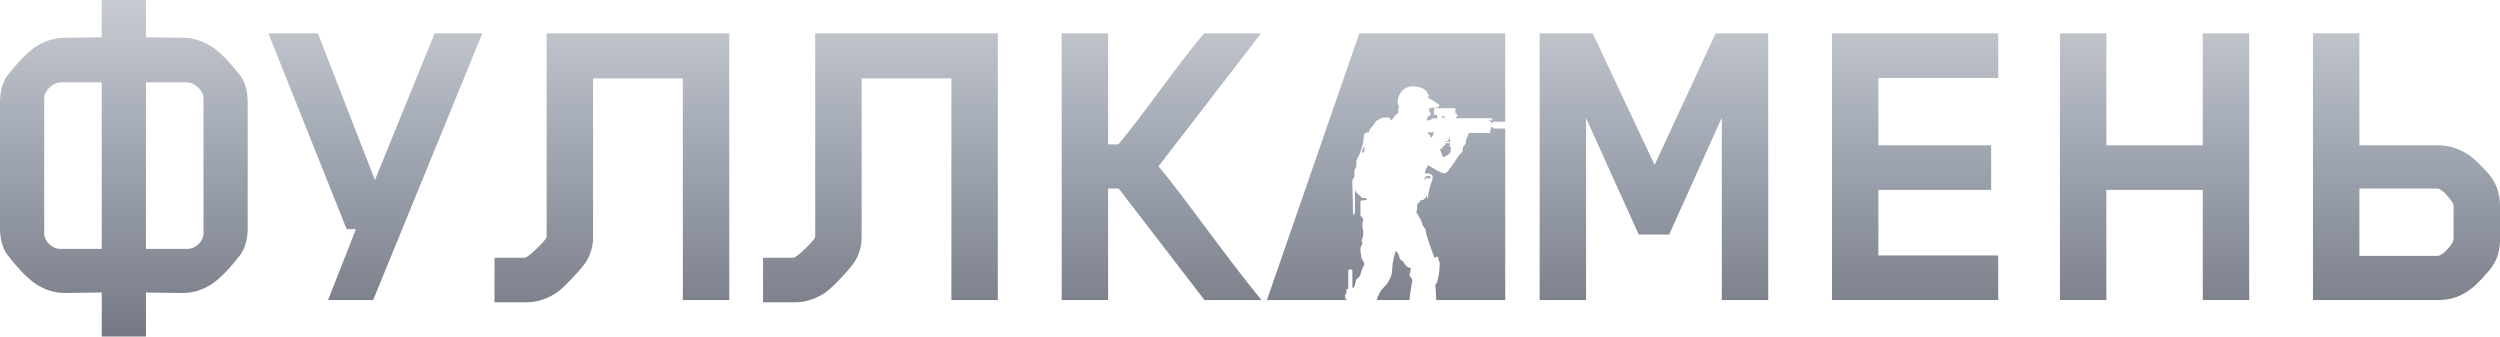
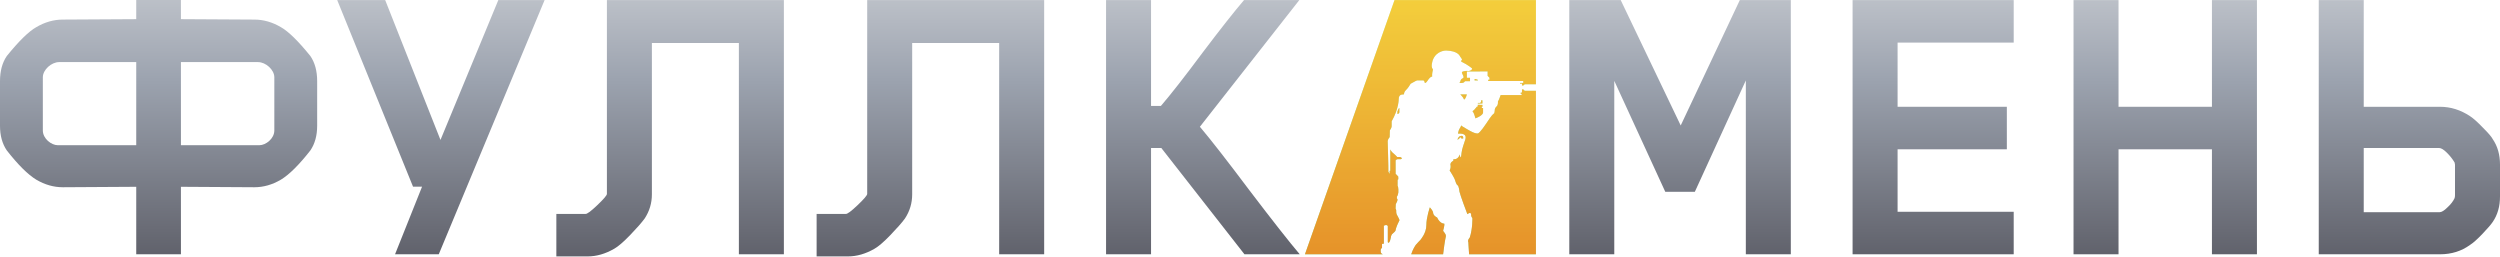
- <svg xmlns="http://www.w3.org/2000/svg" preserveAspectRatio="none" width="100%" height="100%" overflow="visible" style="display: block;" viewBox="0 0 156 21" fill="none">
-   <g id="Union">
-     <path fill-rule="evenodd" clip-rule="evenodd" d="M9.108 2.327L11.411 2.356C11.998 2.356 12.57 2.522 13.122 2.852C13.606 3.131 14.238 3.759 15.016 4.735C15.31 5.171 15.456 5.721 15.456 6.384V14.255C15.456 14.9 15.309 15.44 15.016 15.876C14.29 16.817 13.658 17.453 13.122 17.784C12.569 18.115 11.999 18.282 11.411 18.282L9.108 18.253V21H6.348V18.253L4.043 18.282C3.456 18.282 2.885 18.115 2.332 17.784C1.797 17.453 1.166 16.817 0.441 15.876C0.147 15.44 3.91618e-05 14.9 0 14.255V6.384C2.67288e-05 5.721 0.147 5.171 0.441 4.735C1.218 3.76 1.849 3.131 2.332 2.852C2.885 2.522 3.456 2.357 4.043 2.356L6.348 2.327V0H9.108V2.327ZM3.806 5.139C3.312 5.14 2.759 5.637 2.758 6.135V14.561C2.758 15.105 3.312 15.528 3.716 15.529H6.348V5.139H3.806ZM9.108 15.529H11.739C12.143 15.529 12.698 15.106 12.698 14.561V6.135C12.697 5.637 12.143 5.139 11.649 5.139H9.108V15.529Z" fill="url(#paint0_linear_0_129)" />
-     <path d="M45.506 18.723H42.609V4.892H37.009V14.799C37.009 15.374 36.852 15.904 36.539 16.387C36.337 16.665 36.024 17.026 35.601 17.471C35.179 17.915 34.839 18.213 34.581 18.361C34.011 18.695 33.44 18.863 32.87 18.863H30.856V16.081H32.731C32.823 16.099 33.073 15.913 33.477 15.524C33.9 15.116 34.111 14.864 34.111 14.771V2.08H45.506V18.723Z" fill="url(#paint1_linear_0_129)" />
-     <path d="M62.264 18.723H59.367V4.892H53.766V14.799C53.766 15.374 53.611 15.904 53.298 16.387C53.096 16.665 52.782 17.026 52.359 17.471C51.936 17.916 51.596 18.213 51.339 18.361C50.769 18.695 50.198 18.863 49.628 18.863H47.614V16.081H49.491C49.584 16.098 49.832 15.912 50.235 15.524C50.658 15.116 50.869 14.864 50.869 14.771V2.08H62.264V18.723Z" fill="url(#paint2_linear_0_129)" />
-     <path d="M23.396 11.237L27.12 2.08H30.099L23.285 18.723H20.472L22.208 14.299H21.631L16.747 2.08H19.836L23.396 11.237Z" fill="url(#paint3_linear_0_129)" />
-     <path d="M69.146 9.011H69.78C70.424 8.25 71.316 7.09 72.456 5.532C73.615 3.973 74.507 2.822 75.132 2.08H78.691L72.292 10.374C72.972 11.19 74.038 12.582 75.49 14.548C76.961 16.514 78.038 17.906 78.718 18.723H75.159L69.808 11.766H69.146V18.723H66.249V2.08H69.146V9.011Z" fill="url(#paint4_linear_0_129)" />
-     <path d="M93.926 7.591H93.204L93.113 7.672H93.027V7.547H92.903V7.506H93.113V7.379H90.855V7.294H90.938V7.163L90.817 7.042V6.75L89.479 6.754V7.167H89.684V7.39H89.355C89.3 7.534 89.071 7.506 89.071 7.506C89.048 7.508 89.025 7.505 89.002 7.506C89.03 7.451 89.055 7.412 89.057 7.409C89.058 7.401 89.079 7.28 89.168 7.219C89.168 7.219 89.294 7.205 89.261 7.084C89.229 6.964 89.174 6.934 89.159 6.791C89.164 6.787 89.293 6.689 89.598 6.725C89.608 6.723 89.835 6.684 89.815 6.553C89.803 6.542 89.547 6.315 89.115 6.107L89.117 6.033C89.125 6.032 89.231 6.013 89.095 5.847C89.091 5.841 89.052 5.784 89.038 5.762C89.023 5.736 88.908 5.406 88.146 5.382C88.114 5.382 87.527 5.381 87.289 5.996C87.286 6.006 87.126 6.465 87.293 6.601C87.293 6.608 87.291 6.715 87.258 6.815C87.256 6.828 87.228 7.001 87.247 7.058C87.249 7.065 87.244 7.075 87.236 7.09C87.214 7.09 87.123 7.103 86.999 7.283C86.891 7.452 86.84 7.508 86.772 7.508C86.77 7.494 86.751 7.337 86.659 7.337H86.275C86.265 7.341 86.11 7.403 85.86 7.556C85.794 7.659 85.71 7.827 85.522 8.01C85.452 8.091 85.433 8.174 85.423 8.255C85.36 8.271 85.092 8.207 85.092 8.563C85.092 8.563 85.101 9.196 84.637 10.016V10.35C84.637 10.35 84.637 10.446 84.522 10.608C84.522 10.78 84.508 11.045 84.507 11.052C84.496 11.066 84.383 11.207 84.383 11.312C84.383 11.423 84.435 13.033 84.427 13.353H84.467V13.427H84.507V13.259H84.549V11.86C84.549 11.86 84.618 12.003 84.712 12.085C84.806 12.166 84.945 12.285 84.99 12.354H85.176C85.176 12.354 85.273 12.363 85.297 12.454H85.302L85.229 12.494H85.019C84.887 12.533 84.89 12.587 84.891 12.592L84.893 13.459C84.914 13.467 85.053 13.624 85.061 13.634L85.067 13.811C85.018 13.829 85.018 13.872 85.019 13.879V14.239C85.087 14.336 85.069 14.65 85.068 14.666C85.042 14.88 84.975 14.948 84.975 14.948V15.07C85.092 15.147 84.899 15.419 84.902 15.444C84.905 15.47 84.89 15.71 84.889 15.728C84.921 15.77 84.929 15.844 84.929 15.852C84.928 16.023 84.948 16.102 85.004 16.191C85.059 16.276 85.136 16.465 85.143 16.483C84.893 16.991 84.9 17.111 84.889 17.154C84.879 17.196 84.819 17.275 84.703 17.367C84.59 17.459 84.582 17.627 84.582 17.633C84.519 17.987 84.427 17.967 84.427 17.967L84.388 17.928V16.849H84.344V16.814H84.18V16.849H84.134C84.134 16.849 84.128 17.933 84.134 17.996C84.139 18.054 84.025 18.038 84.017 18.037V18.302C83.918 18.36 83.926 18.452 83.937 18.572C83.948 18.686 84.05 18.71 84.059 18.712V18.723H79.056L84.822 2.08H93.926V7.591Z" fill="url(#paint5_linear_0_129)" />
-     <path d="M87.097 15.647C87.31 15.887 87.306 15.996 87.306 16.001C87.318 16.205 87.55 16.309 87.563 16.315C87.744 16.718 88.003 16.718 88.024 16.717C88.057 16.823 87.955 17.157 87.951 17.17C87.966 17.229 87.977 17.226 88.057 17.334C88.133 17.439 88.13 17.527 88.13 17.535C88.056 17.874 87.992 18.342 87.949 18.723H85.9C86.012 18.377 86.159 18.153 86.198 18.1C86.25 18.028 86.46 17.813 86.476 17.797C86.476 17.797 86.873 17.347 86.872 16.822C86.872 16.301 87.093 15.658 87.097 15.647Z" fill="url(#paint6_linear_0_129)" />
-     <path d="M93.204 8.021H93.926V18.723H89.625C89.595 18.332 89.578 17.954 89.578 17.947C89.508 17.79 89.658 17.638 89.665 17.631C89.85 17.075 89.838 16.381 89.837 16.357C89.761 16.264 89.755 16.175 89.755 16.169C89.756 16.165 89.771 16.056 89.707 16.021C89.644 15.989 89.52 16.09 89.514 16.095C89.083 14.946 89.009 14.64 89.007 14.631C89.006 14.62 88.968 14.252 88.883 14.205C88.796 14.157 88.724 13.886 88.724 13.886C88.677 13.706 88.377 13.24 88.371 13.232C88.451 13.09 88.435 12.943 88.433 12.931C88.398 12.818 88.442 12.734 88.494 12.68L88.607 12.601C88.614 12.536 88.618 12.492 88.618 12.492C88.635 12.497 88.899 12.558 89.026 12.186C89.036 12.345 89.1 12.56 89.137 12.09C89.169 11.799 89.293 11.492 89.382 11.196C89.424 11.022 89.439 10.79 88.905 10.822C88.925 10.698 88.964 10.572 89.02 10.482C89.062 10.42 89.092 10.351 89.115 10.283L89.183 10.344C89.655 10.641 89.831 10.719 89.843 10.724C89.849 10.727 90.053 10.826 90.183 10.814C90.314 10.801 90.722 10.169 90.731 10.156C91.11 9.556 91.186 9.535 91.228 9.507C91.269 9.48 91.279 9.238 91.279 9.238C91.28 9.233 91.292 9.135 91.398 9.039C91.507 8.94 91.48 8.716 91.48 8.716C91.52 8.69 91.655 8.308 91.658 8.299H92.985V8.266H93.029V8.224H92.948V8.139H93.029V7.929H93.113L93.204 8.021Z" fill="url(#paint7_linear_0_129)" />
-     <path d="M103.248 10.291L107.056 2.08H110.338V18.723H107.441V7.34L104.158 14.633H102.254L98.971 7.368V18.723H96.074V2.08H99.386L103.248 10.291Z" fill="url(#paint8_linear_0_129)" />
-     <path d="M124.689 4.864H117.211V9.066H124.247V11.849H117.211V15.94H124.689V18.723H114.316V2.08H124.689V4.864Z" fill="url(#paint9_linear_0_129)" />
-     <path d="M131.437 9.066H137.453V2.08H140.35V18.723H137.453V11.849H131.437V18.723H128.54V2.08H131.437V9.066Z" fill="url(#paint10_linear_0_129)" />
-     <path fill-rule="evenodd" clip-rule="evenodd" d="M147.226 9.066H152.138C152.818 9.067 153.461 9.271 154.068 9.679C154.288 9.827 154.565 10.077 154.896 10.429C155.245 10.781 155.456 11.033 155.53 11.181C155.843 11.645 156 12.203 156 12.852V14.939C156 15.588 155.843 16.144 155.53 16.608C155.42 16.775 155.199 17.035 154.869 17.388C154.538 17.74 154.27 17.981 154.068 18.111C153.516 18.518 152.873 18.723 152.138 18.723H144.329V2.08H147.226V9.066ZM147.226 15.968H152.11C152.239 15.968 152.404 15.865 152.606 15.662C152.826 15.458 152.983 15.254 153.075 15.05C153.094 14.994 153.103 14.928 153.103 14.854V12.852L153.075 12.712C152.947 12.489 152.78 12.276 152.578 12.072C152.376 11.868 152.21 11.766 152.081 11.766H147.226V15.968Z" fill="url(#paint11_linear_0_129)" />
-     <path d="M89.159 10.971C89.268 10.971 89.245 11.134 89.243 11.143C89.237 11.143 89.182 11.145 89.13 11.143C89.116 11.109 89.089 11.073 89.055 11.06C89.007 11.162 88.872 11.227 88.872 11.227C88.941 10.955 89.104 10.971 89.159 10.971Z" fill="url(#paint12_linear_0_129)" />
-     <path d="M90.482 8.939V9.063H90.44V9.146H90.523V9.444C90.523 9.444 90.539 9.624 90.035 9.822C90.033 9.818 90.015 9.776 89.98 9.642C89.942 9.498 89.864 9.371 89.843 9.35C89.852 9.346 89.938 9.303 90.036 9.168L90.13 9.057H90.183V8.935L90.482 8.939Z" fill="url(#paint13_linear_0_129)" />
-     <path d="M85.134 9.413C85.134 9.526 85.012 9.538 85.008 9.538V9.374C85.088 9.134 85.129 9.15 85.134 9.153V9.413Z" fill="url(#paint14_linear_0_129)" />
-     <path d="M90.482 8.852H90.186V8.814H90.353V8.771H90.395V8.642H90.482V8.852Z" fill="url(#paint15_linear_0_129)" />
-     <path d="M89.479 8.257C89.475 8.275 89.399 8.57 89.294 8.591C89.259 8.471 89.137 8.338 89.084 8.285C89.073 8.278 89.067 8.266 89.058 8.257H89.479Z" fill="url(#paint16_linear_0_129)" />
-     <path d="M90.104 7.291H90.188V7.342H89.978V7.252H90.104V7.291Z" fill="url(#paint17_linear_0_129)" />
-   </g>
+ <svg xmlns="http://www.w3.org/2000/svg" width="156" height="16" viewBox="0 0 156 16" fill="none">
+   <path d="M48.914 15.867H46.106V2.684H40.678V12.127C40.678 12.675 40.527 13.18 40.224 13.639C40.028 13.905 39.725 14.249 39.315 14.674C38.905 15.098 38.575 15.381 38.325 15.523C37.773 15.841 37.22 16 36.668 16H34.716V13.348H36.534C36.623 13.365 36.864 13.188 37.256 12.817C37.666 12.428 37.871 12.189 37.871 12.101V0.005H48.914V15.867Z" fill="url(#paint0_linear_1861_471)" />
+   <path d="M65.156 15.867H62.348V2.684H56.92V12.127C56.92 12.675 56.769 13.18 56.466 13.639C56.27 13.905 55.966 14.249 55.556 14.674C55.147 15.098 54.817 15.381 54.567 15.523C54.014 15.841 53.462 16 52.909 16H50.957V13.348H52.776C52.865 13.365 53.105 13.188 53.498 12.817C53.908 12.428 54.113 12.189 54.113 12.101V0.005H65.156V15.867Z" fill="url(#paint1_linear_1861_471)" />
+   <path fill-rule="evenodd" clip-rule="evenodd" d="M11.29 1.195L15.872 1.222C16.441 1.222 16.994 1.38 17.53 1.696C17.999 1.962 18.61 2.56 19.364 3.491C19.649 3.906 19.791 4.429 19.791 5.061V7.846C19.791 8.46 19.649 8.976 19.364 9.391C18.661 10.288 18.049 10.895 17.53 11.21C16.994 11.526 16.441 11.684 15.872 11.684L11.29 11.656V15.868H8.501V11.656L3.919 11.684C3.35 11.684 2.797 11.526 2.261 11.21C1.742 10.895 1.131 10.288 0.427 9.391C0.142 8.976 0 8.46 0 7.846V5.061C0 4.429 0.142 3.906 0.427 3.491C1.181 2.56 1.792 1.962 2.261 1.696C2.797 1.38 3.35 1.222 3.919 1.222L8.501 1.195V0H11.29V1.195ZM3.689 3.875C3.211 3.875 2.673 4.35 2.673 4.824V8.138C2.673 8.658 3.211 9.061 3.603 9.061L8.501 9.06V3.875L3.689 3.875ZM11.29 9.06L16.189 9.061C16.581 9.06 17.118 8.658 17.118 8.138V4.824C17.118 4.35 16.581 3.875 16.102 3.875L11.29 3.875V9.06Z" fill="url(#paint2_linear_1861_471)" />
+   <path d="M27.486 8.732L31.095 0.005H33.983L27.379 15.867H24.651L26.336 11.65H25.774L21.042 0.005H24.036L27.486 8.732Z" fill="url(#paint3_linear_1861_471)" />
+   <path d="M71.825 6.61H72.44C73.064 5.885 73.929 4.78 75.034 3.294C76.157 1.809 77.021 0.713 77.627 0.005H81.077L74.873 7.91C75.533 8.688 76.567 10.014 77.975 11.889C79.401 13.763 80.444 15.089 81.103 15.867H77.654L72.467 9.236H71.825V15.867H69.018V0.005H71.825V6.61Z" fill="url(#paint4_linear_1861_471)" />
+   <path d="M104.876 7.83L108.565 0.005H111.747V15.867H108.94V5.019L105.758 11.968H103.913L100.731 5.045V15.867H97.924V0.005H101.132L104.876 7.83Z" fill="url(#paint5_linear_1861_471)" />
+   <path d="M125.655 2.658H118.409V6.663H125.227V9.316H118.409V13.215H125.655V15.867H115.601V0.005H125.655V2.658Z" fill="url(#paint6_linear_1861_471)" />
+   <path d="M132.196 6.663H138.025V0.005H140.833V15.867H138.025V9.316H132.196V15.867H129.388V0.005H132.196V6.663Z" fill="url(#paint7_linear_1861_471)" />
+   <path fill-rule="evenodd" clip-rule="evenodd" d="M147.497 6.663H152.257C152.916 6.663 153.54 6.858 154.128 7.247C154.342 7.388 154.61 7.627 154.93 7.963C155.269 8.299 155.474 8.538 155.545 8.679C155.848 9.121 156 9.652 156 10.271V12.26C156 12.879 155.848 13.409 155.545 13.851C155.438 14.011 155.225 14.258 154.904 14.594C154.583 14.93 154.324 15.16 154.128 15.284C153.593 15.673 152.97 15.867 152.257 15.867H144.69V0.005H147.497V6.663ZM147.497 13.241H152.23C152.355 13.241 152.515 13.144 152.711 12.95C152.925 12.755 153.077 12.561 153.166 12.366C153.184 12.313 153.192 12.251 153.192 12.18V10.271L153.166 10.138C153.041 9.926 152.88 9.722 152.684 9.528C152.488 9.333 152.328 9.236 152.203 9.236H147.497V13.241Z" fill="url(#paint8_linear_1861_471)" />
+   <path d="M95.841 5.258H95.142L95.053 5.335H94.971V5.216H94.849V5.177H95.053V5.056H92.865V4.975H92.945V4.85L92.828 4.733V4.456L91.532 4.46V4.853H91.729V5.066H91.41C91.358 5.202 91.14 5.176 91.137 5.176C91.115 5.177 91.092 5.179 91.07 5.18C91.098 5.124 91.123 5.085 91.123 5.085C91.123 5.083 91.142 4.963 91.231 4.904C91.234 4.904 91.352 4.889 91.322 4.776C91.29 4.661 91.236 4.633 91.222 4.496C91.225 4.494 91.35 4.398 91.647 4.433C91.65 4.433 91.878 4.396 91.857 4.269C91.854 4.266 91.606 4.046 91.18 3.844L91.181 3.775C91.183 3.774 91.295 3.758 91.16 3.596C91.159 3.595 91.118 3.537 91.105 3.515C91.091 3.494 90.983 3.176 90.241 3.153C90.237 3.153 89.645 3.138 89.409 3.74C89.409 3.741 89.249 4.185 89.413 4.315C89.413 4.315 89.412 4.42 89.38 4.519C89.38 4.519 89.35 4.695 89.369 4.751C89.371 4.757 89.369 4.765 89.363 4.777C89.363 4.777 89.363 4.776 89.362 4.776V4.778C89.362 4.779 89.362 4.779 89.361 4.78C89.349 4.779 89.257 4.78 89.127 4.965C89.023 5.126 88.975 5.179 88.909 5.179C88.909 5.177 88.893 5.015 88.799 5.015H88.426C88.424 5.016 88.273 5.074 88.025 5.224C87.961 5.321 87.879 5.483 87.697 5.657C87.629 5.734 87.612 5.813 87.602 5.89C87.544 5.907 87.28 5.842 87.28 6.184C87.28 6.187 87.287 6.788 86.839 7.568V7.888C86.839 7.889 86.838 7.979 86.727 8.132C86.727 8.297 86.715 8.551 86.714 8.555C86.714 8.555 86.592 8.699 86.592 8.805C86.592 8.911 86.643 10.445 86.635 10.75H86.674V10.82H86.714V10.66H86.755V9.326C86.755 9.327 86.822 9.463 86.913 9.54C87.004 9.619 87.138 9.732 87.182 9.798H87.362C87.364 9.798 87.457 9.807 87.479 9.892C87.481 9.892 87.483 9.892 87.485 9.892L87.484 9.895L87.412 9.932H87.209C87.076 9.97 87.085 10.024 87.085 10.025L87.087 10.851C87.108 10.86 87.249 11.017 87.25 11.018L87.255 11.187C87.203 11.206 87.209 11.251 87.209 11.252V11.595C87.276 11.69 87.257 11.999 87.257 12.002C87.231 12.204 87.168 12.268 87.166 12.27V12.386C87.282 12.459 87.093 12.72 87.097 12.743C87.1 12.765 87.084 13.011 87.083 13.015C87.115 13.056 87.122 13.13 87.123 13.132C87.121 13.296 87.14 13.37 87.195 13.455C87.251 13.539 87.33 13.732 87.33 13.734C87.087 14.22 87.095 14.333 87.084 14.373C87.074 14.413 87.016 14.487 86.903 14.576C86.791 14.664 86.787 14.827 86.787 14.829C86.726 15.163 86.638 15.149 86.636 15.148L86.599 15.111V14.083H86.555V14.05H86.396V14.083H86.352C86.352 14.09 86.346 15.117 86.352 15.175C86.358 15.232 86.241 15.214 86.238 15.213V15.467C86.142 15.522 86.149 15.609 86.16 15.723C86.171 15.838 86.278 15.857 86.279 15.858V15.867H81.429L87.018 0.005H95.841V5.258Z" fill="url(#paint9_linear_1861_471)" />
+   <path d="M95.841 5.258H95.142L95.053 5.335H94.971V5.216H94.849V5.177H95.053V5.056H92.865V4.975H92.945V4.85L92.828 4.733V4.456L91.532 4.46V4.853H91.729V5.066H91.41C91.358 5.202 91.14 5.176 91.137 5.176C91.115 5.177 91.092 5.179 91.07 5.18C91.098 5.124 91.123 5.085 91.123 5.085C91.123 5.083 91.142 4.963 91.231 4.904C91.234 4.904 91.352 4.889 91.322 4.776C91.29 4.661 91.236 4.633 91.222 4.496C91.225 4.494 91.35 4.398 91.647 4.433C91.65 4.433 91.878 4.396 91.857 4.269C91.854 4.266 91.606 4.046 91.18 3.844L91.181 3.775C91.183 3.774 91.295 3.758 91.16 3.596C91.159 3.595 91.118 3.537 91.105 3.515C91.091 3.494 90.983 3.176 90.241 3.153C90.237 3.153 89.645 3.138 89.409 3.74C89.409 3.741 89.249 4.185 89.413 4.315C89.413 4.315 89.412 4.42 89.38 4.519C89.38 4.519 89.35 4.695 89.369 4.751C89.371 4.757 89.369 4.765 89.363 4.777C89.363 4.777 89.363 4.776 89.362 4.776V4.778C89.362 4.779 89.362 4.779 89.361 4.78C89.349 4.779 89.257 4.78 89.127 4.965C89.023 5.126 88.975 5.179 88.909 5.179C88.909 5.177 88.893 5.015 88.799 5.015H88.426C88.424 5.016 88.273 5.074 88.025 5.224C87.961 5.321 87.879 5.483 87.697 5.657C87.629 5.734 87.612 5.813 87.602 5.89C87.544 5.907 87.28 5.842 87.28 6.184C87.28 6.187 87.287 6.788 86.839 7.568V7.888C86.839 7.889 86.838 7.979 86.727 8.132C86.727 8.297 86.715 8.551 86.714 8.555C86.714 8.555 86.592 8.699 86.592 8.805C86.592 8.911 86.643 10.445 86.635 10.75H86.674V10.82H86.714V10.66H86.755V9.326C86.755 9.327 86.822 9.463 86.913 9.54C87.004 9.619 87.138 9.732 87.182 9.798H87.362C87.364 9.798 87.457 9.807 87.479 9.892C87.481 9.892 87.483 9.892 87.485 9.892L87.484 9.895L87.412 9.932H87.209C87.076 9.97 87.085 10.024 87.085 10.025L87.087 10.851C87.108 10.86 87.249 11.017 87.25 11.018L87.255 11.187C87.203 11.206 87.209 11.251 87.209 11.252V11.595C87.276 11.69 87.257 11.999 87.257 12.002C87.231 12.204 87.168 12.268 87.166 12.27V12.386C87.282 12.459 87.093 12.72 87.097 12.743C87.1 12.765 87.084 13.011 87.083 13.015C87.115 13.056 87.122 13.13 87.123 13.132C87.121 13.296 87.14 13.37 87.195 13.455C87.251 13.539 87.33 13.732 87.33 13.734C87.087 14.22 87.095 14.333 87.084 14.373C87.074 14.413 87.016 14.487 86.903 14.576C86.791 14.664 86.787 14.827 86.787 14.829C86.726 15.163 86.638 15.149 86.636 15.148L86.599 15.111V14.083H86.555V14.05H86.396V14.083H86.352C86.352 14.09 86.346 15.117 86.352 15.175C86.358 15.232 86.241 15.214 86.238 15.213V15.467C86.142 15.522 86.149 15.609 86.16 15.723C86.171 15.838 86.278 15.857 86.279 15.858V15.867H81.429L87.018 0.005H95.841V5.258Z" fill="#E68E25" style="mix-blend-mode:hard-light" />
+   <path d="M89.223 12.937C89.432 13.169 89.425 13.271 89.425 13.273C89.437 13.474 89.675 13.572 89.675 13.572C89.858 13.974 90.122 13.955 90.122 13.955C90.155 14.057 90.053 14.384 90.051 14.389C90.066 14.444 90.076 14.44 90.154 14.545C90.231 14.648 90.224 14.735 90.224 14.737C90.152 15.059 90.092 15.505 90.05 15.867H88.06C88.168 15.537 88.314 15.324 88.351 15.274C88.404 15.203 88.622 14.985 88.622 14.985C88.627 14.98 89.006 14.554 89.005 14.057C89.005 13.556 89.223 12.937 89.223 12.937Z" fill="url(#paint10_linear_1861_471)" />
+   <path d="M89.223 12.937C89.432 13.169 89.425 13.271 89.425 13.273C89.437 13.474 89.675 13.572 89.675 13.572C89.858 13.974 90.122 13.955 90.122 13.955C90.155 14.057 90.053 14.384 90.051 14.389C90.066 14.444 90.076 14.44 90.154 14.545C90.231 14.648 90.224 14.735 90.224 14.737C90.152 15.059 90.092 15.505 90.05 15.867H88.06C88.168 15.537 88.314 15.324 88.351 15.274C88.404 15.203 88.622 14.985 88.622 14.985C88.627 14.98 89.006 14.554 89.005 14.057C89.005 13.556 89.223 12.937 89.223 12.937Z" fill="#E68E25" style="mix-blend-mode:hard-light" />
+   <path d="M95.142 5.667H95.841V15.867H91.672C91.643 15.493 91.628 15.131 91.627 15.128C91.558 14.976 91.71 14.829 91.712 14.827C91.894 14.288 91.878 13.613 91.878 13.613C91.802 13.521 91.799 13.434 91.799 13.434C91.799 13.431 91.816 13.328 91.754 13.294C91.691 13.261 91.568 13.361 91.565 13.364C91.142 12.255 91.074 11.97 91.074 11.968C91.074 11.965 91.037 11.606 90.954 11.562C90.87 11.517 90.801 11.259 90.801 11.259C90.756 11.086 90.458 10.635 90.458 10.635C90.538 10.495 90.519 10.349 90.519 10.347C90.451 10.132 90.684 10.035 90.686 10.034L90.685 10.033C90.685 10.033 90.686 10.033 90.686 10.033C90.693 9.968 90.697 9.929 90.697 9.929C90.701 9.93 90.967 10.001 91.093 9.636C91.103 9.787 91.164 9.994 91.2 9.546C91.23 9.268 91.352 8.976 91.438 8.694C91.479 8.528 91.494 8.306 90.976 8.336C90.995 8.219 91.033 8.098 91.087 8.013C91.087 8.013 91.087 8.012 91.088 8.012C91.128 7.952 91.159 7.89 91.181 7.826L91.244 7.881C91.718 8.174 91.883 8.244 91.883 8.244C91.887 8.246 92.086 8.341 92.213 8.33C92.341 8.317 92.745 7.703 92.745 7.703C93.114 7.129 93.186 7.109 93.226 7.083C93.266 7.057 93.277 6.829 93.277 6.827C93.277 6.825 93.287 6.73 93.391 6.637C93.496 6.542 93.471 6.33 93.471 6.33C93.508 6.309 93.642 5.935 93.642 5.932H94.929V5.901H94.971V5.86H94.894V5.78H94.971V5.579H95.053L95.142 5.667Z" fill="url(#paint11_linear_1861_471)" />
+   <path d="M95.142 5.667H95.841V15.867H91.672C91.643 15.493 91.628 15.131 91.627 15.128C91.558 14.976 91.71 14.829 91.712 14.827C91.894 14.288 91.878 13.613 91.878 13.613C91.802 13.521 91.799 13.434 91.799 13.434C91.799 13.431 91.816 13.328 91.754 13.294C91.691 13.261 91.568 13.361 91.565 13.364C91.142 12.255 91.074 11.97 91.074 11.968C91.074 11.965 91.037 11.606 90.954 11.562C90.87 11.517 90.801 11.259 90.801 11.259C90.756 11.086 90.458 10.635 90.458 10.635C90.538 10.495 90.519 10.349 90.519 10.347C90.451 10.132 90.684 10.035 90.686 10.034L90.685 10.033C90.685 10.033 90.686 10.033 90.686 10.033C90.693 9.968 90.697 9.929 90.697 9.929C90.701 9.93 90.967 10.001 91.093 9.636C91.103 9.787 91.164 9.994 91.2 9.546C91.23 9.268 91.352 8.976 91.438 8.694C91.479 8.528 91.494 8.306 90.976 8.336C90.995 8.219 91.033 8.098 91.087 8.013C91.087 8.013 91.087 8.012 91.088 8.012C91.128 7.952 91.159 7.89 91.181 7.826L91.244 7.881C91.718 8.174 91.883 8.244 91.883 8.244C91.887 8.246 92.086 8.341 92.213 8.33C92.341 8.317 92.745 7.703 92.745 7.703C93.114 7.129 93.186 7.109 93.226 7.083C93.266 7.057 93.277 6.829 93.277 6.827C93.277 6.825 93.287 6.73 93.391 6.637C93.496 6.542 93.471 6.33 93.471 6.33C93.508 6.309 93.642 5.935 93.642 5.932H94.929V5.901H94.971V5.86H94.894V5.78H94.971V5.579H95.053L95.142 5.667Z" fill="#E68E25" style="mix-blend-mode:hard-light" />
+   <path d="M91.222 8.479C91.329 8.479 91.303 8.64 91.303 8.643C91.302 8.643 91.246 8.645 91.193 8.643C91.179 8.61 91.154 8.575 91.12 8.563C91.075 8.659 90.947 8.721 90.944 8.722C91.012 8.462 91.169 8.479 91.222 8.479Z" fill="url(#paint12_linear_1861_471)" />
+   <path d="M91.222 8.479C91.329 8.479 91.303 8.64 91.303 8.643C91.302 8.643 91.246 8.645 91.193 8.643C91.179 8.61 91.154 8.575 91.12 8.563C91.075 8.659 90.947 8.721 90.944 8.722C91.012 8.462 91.169 8.479 91.222 8.479Z" fill="#E68E25" style="mix-blend-mode:hard-light" />
+   <path d="M92.504 6.543V6.66H92.462V6.74H92.543V7.024C92.543 7.024 92.559 7.194 92.07 7.384C92.07 7.383 92.052 7.347 92.016 7.211C91.98 7.074 91.904 6.955 91.883 6.935C91.886 6.934 91.971 6.894 92.071 6.76L92.161 6.654H92.213V6.54L92.504 6.543Z" fill="url(#paint13_linear_1861_471)" />
+   <path d="M92.504 6.543V6.66H92.462V6.74H92.543V7.024C92.543 7.024 92.559 7.194 92.07 7.384C92.07 7.383 92.052 7.347 92.016 7.211C91.98 7.074 91.904 6.955 91.883 6.935C91.886 6.934 91.971 6.894 92.071 6.76L92.161 6.654H92.213V6.54L92.504 6.543Z" fill="#E68E25" style="mix-blend-mode:hard-light" />
+   <path d="M87.199 6.957C87.281 6.716 87.32 6.745 87.321 6.746V6.994C87.321 7.102 87.202 7.113 87.199 7.114V6.957Z" fill="url(#paint14_linear_1861_471)" />
+   <path d="M87.199 6.957C87.281 6.716 87.32 6.745 87.321 6.746V6.994C87.321 7.102 87.202 7.113 87.199 7.114V6.957Z" fill="#E68E25" style="mix-blend-mode:hard-light" />
+   <path d="M92.504 6.459H92.217V6.423H92.379V6.382H92.419V6.26H92.504V6.459Z" fill="url(#paint15_linear_1861_471)" />
+   <path d="M92.504 6.459H92.217V6.423H92.379V6.382H92.419V6.26H92.504V6.459Z" fill="#E68E25" style="mix-blend-mode:hard-light" />
+   <path d="M91.532 5.891C91.532 5.891 91.459 6.189 91.355 6.213C91.322 6.098 91.201 5.969 91.15 5.918C91.137 5.911 91.127 5.902 91.118 5.891H91.532Z" fill="url(#paint16_linear_1861_471)" />
+   <path d="M91.532 5.891C91.532 5.891 91.459 6.189 91.355 6.213C91.322 6.098 91.201 5.969 91.15 5.918C91.137 5.911 91.127 5.902 91.118 5.891H91.532Z" fill="#E68E25" style="mix-blend-mode:hard-light" />
+   <path d="M92.137 4.972H92.218V5.02H92.015V4.934H92.137V4.972Z" fill="url(#paint17_linear_1861_471)" />
+   <path d="M92.137 4.972H92.218V5.02H92.015V4.934H92.137V4.972Z" fill="#E68E25" style="mix-blend-mode:hard-light" />
  <defs>
-     <linearGradient id="paint0_linear_0_129" x1="77.109" y1="30.786" x2="77.109" y2="-10.028" gradientUnits="userSpaceOnUse">
+     <linearGradient id="paint0_linear_1861_471" x1="77.109" y1="18.586" x2="77.109" y2="-8.639" gradientUnits="userSpaceOnUse">
      <stop stop-color="#52525B" />
      <stop offset="0.5" stop-color="#9CA3AF" />
      <stop offset="1" stop-color="#F2F2F2" />
    </linearGradient>
-     <linearGradient id="paint1_linear_0_129" x1="77.109" y1="30.786" x2="77.109" y2="-10.028" gradientUnits="userSpaceOnUse">
+     <linearGradient id="paint1_linear_1861_471" x1="77.109" y1="18.586" x2="77.109" y2="-8.639" gradientUnits="userSpaceOnUse">
      <stop stop-color="#52525B" />
      <stop offset="0.5" stop-color="#9CA3AF" />
      <stop offset="1" stop-color="#F2F2F2" />
    </linearGradient>
-     <linearGradient id="paint2_linear_0_129" x1="77.109" y1="30.786" x2="77.109" y2="-10.028" gradientUnits="userSpaceOnUse">
+     <linearGradient id="paint2_linear_1861_471" x1="77.109" y1="18.586" x2="77.109" y2="-8.639" gradientUnits="userSpaceOnUse">
      <stop stop-color="#52525B" />
      <stop offset="0.5" stop-color="#9CA3AF" />
      <stop offset="1" stop-color="#F2F2F2" />
    </linearGradient>
-     <linearGradient id="paint3_linear_0_129" x1="77.109" y1="30.786" x2="77.109" y2="-10.028" gradientUnits="userSpaceOnUse">
+     <linearGradient id="paint3_linear_1861_471" x1="77.109" y1="18.586" x2="77.109" y2="-8.639" gradientUnits="userSpaceOnUse">
      <stop stop-color="#52525B" />
      <stop offset="0.5" stop-color="#9CA3AF" />
      <stop offset="1" stop-color="#F2F2F2" />
    </linearGradient>
-     <linearGradient id="paint4_linear_0_129" x1="77.109" y1="30.786" x2="77.109" y2="-10.028" gradientUnits="userSpaceOnUse">
+     <linearGradient id="paint4_linear_1861_471" x1="77.109" y1="18.586" x2="77.109" y2="-8.639" gradientUnits="userSpaceOnUse">
      <stop stop-color="#52525B" />
      <stop offset="0.5" stop-color="#9CA3AF" />
      <stop offset="1" stop-color="#F2F2F2" />
    </linearGradient>
-     <linearGradient id="paint5_linear_0_129" x1="77.109" y1="30.786" x2="77.109" y2="-10.028" gradientUnits="userSpaceOnUse">
+     <linearGradient id="paint5_linear_1861_471" x1="77.109" y1="18.586" x2="77.109" y2="-8.639" gradientUnits="userSpaceOnUse">
      <stop stop-color="#52525B" />
      <stop offset="0.5" stop-color="#9CA3AF" />
      <stop offset="1" stop-color="#F2F2F2" />
    </linearGradient>
-     <linearGradient id="paint6_linear_0_129" x1="77.109" y1="30.786" x2="77.109" y2="-10.028" gradientUnits="userSpaceOnUse">
+     <linearGradient id="paint6_linear_1861_471" x1="77.109" y1="18.586" x2="77.109" y2="-8.639" gradientUnits="userSpaceOnUse">
      <stop stop-color="#52525B" />
      <stop offset="0.5" stop-color="#9CA3AF" />
      <stop offset="1" stop-color="#F2F2F2" />
    </linearGradient>
-     <linearGradient id="paint7_linear_0_129" x1="77.109" y1="30.786" x2="77.109" y2="-10.028" gradientUnits="userSpaceOnUse">
+     <linearGradient id="paint7_linear_1861_471" x1="77.109" y1="18.586" x2="77.109" y2="-8.639" gradientUnits="userSpaceOnUse">
      <stop stop-color="#52525B" />
      <stop offset="0.5" stop-color="#9CA3AF" />
      <stop offset="1" stop-color="#F2F2F2" />
    </linearGradient>
-     <linearGradient id="paint8_linear_0_129" x1="77.109" y1="30.786" x2="77.109" y2="-10.028" gradientUnits="userSpaceOnUse">
+     <linearGradient id="paint8_linear_1861_471" x1="77.109" y1="18.586" x2="77.109" y2="-8.639" gradientUnits="userSpaceOnUse">
      <stop stop-color="#52525B" />
      <stop offset="0.5" stop-color="#9CA3AF" />
      <stop offset="1" stop-color="#F2F2F2" />
    </linearGradient>
-     <linearGradient id="paint9_linear_0_129" x1="77.109" y1="30.786" x2="77.109" y2="-10.028" gradientUnits="userSpaceOnUse">
+     <linearGradient id="paint9_linear_1861_471" x1="99.809" y1="27.643" x2="99.809" y2="-10.17" gradientUnits="userSpaceOnUse">
      <stop stop-color="#52525B" />
      <stop offset="0.5" stop-color="#9CA3AF" />
      <stop offset="1" stop-color="#F2F2F2" />
    </linearGradient>
-     <linearGradient id="paint10_linear_0_129" x1="77.109" y1="30.786" x2="77.109" y2="-10.028" gradientUnits="userSpaceOnUse">
+     <linearGradient id="paint10_linear_1861_471" x1="99.809" y1="27.643" x2="99.809" y2="-10.17" gradientUnits="userSpaceOnUse">
      <stop stop-color="#52525B" />
      <stop offset="0.5" stop-color="#9CA3AF" />
      <stop offset="1" stop-color="#F2F2F2" />
    </linearGradient>
-     <linearGradient id="paint11_linear_0_129" x1="77.109" y1="30.786" x2="77.109" y2="-10.028" gradientUnits="userSpaceOnUse">
+     <linearGradient id="paint11_linear_1861_471" x1="99.809" y1="27.643" x2="99.809" y2="-10.17" gradientUnits="userSpaceOnUse">
      <stop stop-color="#52525B" />
      <stop offset="0.5" stop-color="#9CA3AF" />
      <stop offset="1" stop-color="#F2F2F2" />
    </linearGradient>
-     <linearGradient id="paint12_linear_0_129" x1="77.109" y1="30.786" x2="77.109" y2="-10.028" gradientUnits="userSpaceOnUse">
+     <linearGradient id="paint12_linear_1861_471" x1="99.809" y1="27.643" x2="99.809" y2="-10.17" gradientUnits="userSpaceOnUse">
      <stop stop-color="#52525B" />
      <stop offset="0.5" stop-color="#9CA3AF" />
      <stop offset="1" stop-color="#F2F2F2" />
    </linearGradient>
-     <linearGradient id="paint13_linear_0_129" x1="77.109" y1="30.786" x2="77.109" y2="-10.028" gradientUnits="userSpaceOnUse">
+     <linearGradient id="paint13_linear_1861_471" x1="99.809" y1="27.643" x2="99.809" y2="-10.17" gradientUnits="userSpaceOnUse">
      <stop stop-color="#52525B" />
      <stop offset="0.5" stop-color="#9CA3AF" />
      <stop offset="1" stop-color="#F2F2F2" />
    </linearGradient>
-     <linearGradient id="paint14_linear_0_129" x1="77.109" y1="30.786" x2="77.109" y2="-10.028" gradientUnits="userSpaceOnUse">
+     <linearGradient id="paint14_linear_1861_471" x1="99.809" y1="27.643" x2="99.809" y2="-10.17" gradientUnits="userSpaceOnUse">
      <stop stop-color="#52525B" />
      <stop offset="0.5" stop-color="#9CA3AF" />
      <stop offset="1" stop-color="#F2F2F2" />
    </linearGradient>
-     <linearGradient id="paint15_linear_0_129" x1="77.109" y1="30.786" x2="77.109" y2="-10.028" gradientUnits="userSpaceOnUse">
+     <linearGradient id="paint15_linear_1861_471" x1="99.809" y1="27.643" x2="99.809" y2="-10.17" gradientUnits="userSpaceOnUse">
      <stop stop-color="#52525B" />
      <stop offset="0.5" stop-color="#9CA3AF" />
      <stop offset="1" stop-color="#F2F2F2" />
    </linearGradient>
-     <linearGradient id="paint16_linear_0_129" x1="77.109" y1="30.786" x2="77.109" y2="-10.028" gradientUnits="userSpaceOnUse">
+     <linearGradient id="paint16_linear_1861_471" x1="99.809" y1="27.643" x2="99.809" y2="-10.17" gradientUnits="userSpaceOnUse">
      <stop stop-color="#52525B" />
      <stop offset="0.5" stop-color="#9CA3AF" />
      <stop offset="1" stop-color="#F2F2F2" />
    </linearGradient>
-     <linearGradient id="paint17_linear_0_129" x1="77.109" y1="30.786" x2="77.109" y2="-10.028" gradientUnits="userSpaceOnUse">
+     <linearGradient id="paint17_linear_1861_471" x1="99.809" y1="27.643" x2="99.809" y2="-10.17" gradientUnits="userSpaceOnUse">
      <stop stop-color="#52525B" />
      <stop offset="0.5" stop-color="#9CA3AF" />
      <stop offset="1" stop-color="#F2F2F2" />
    </linearGradient>
  </defs>
</svg>
